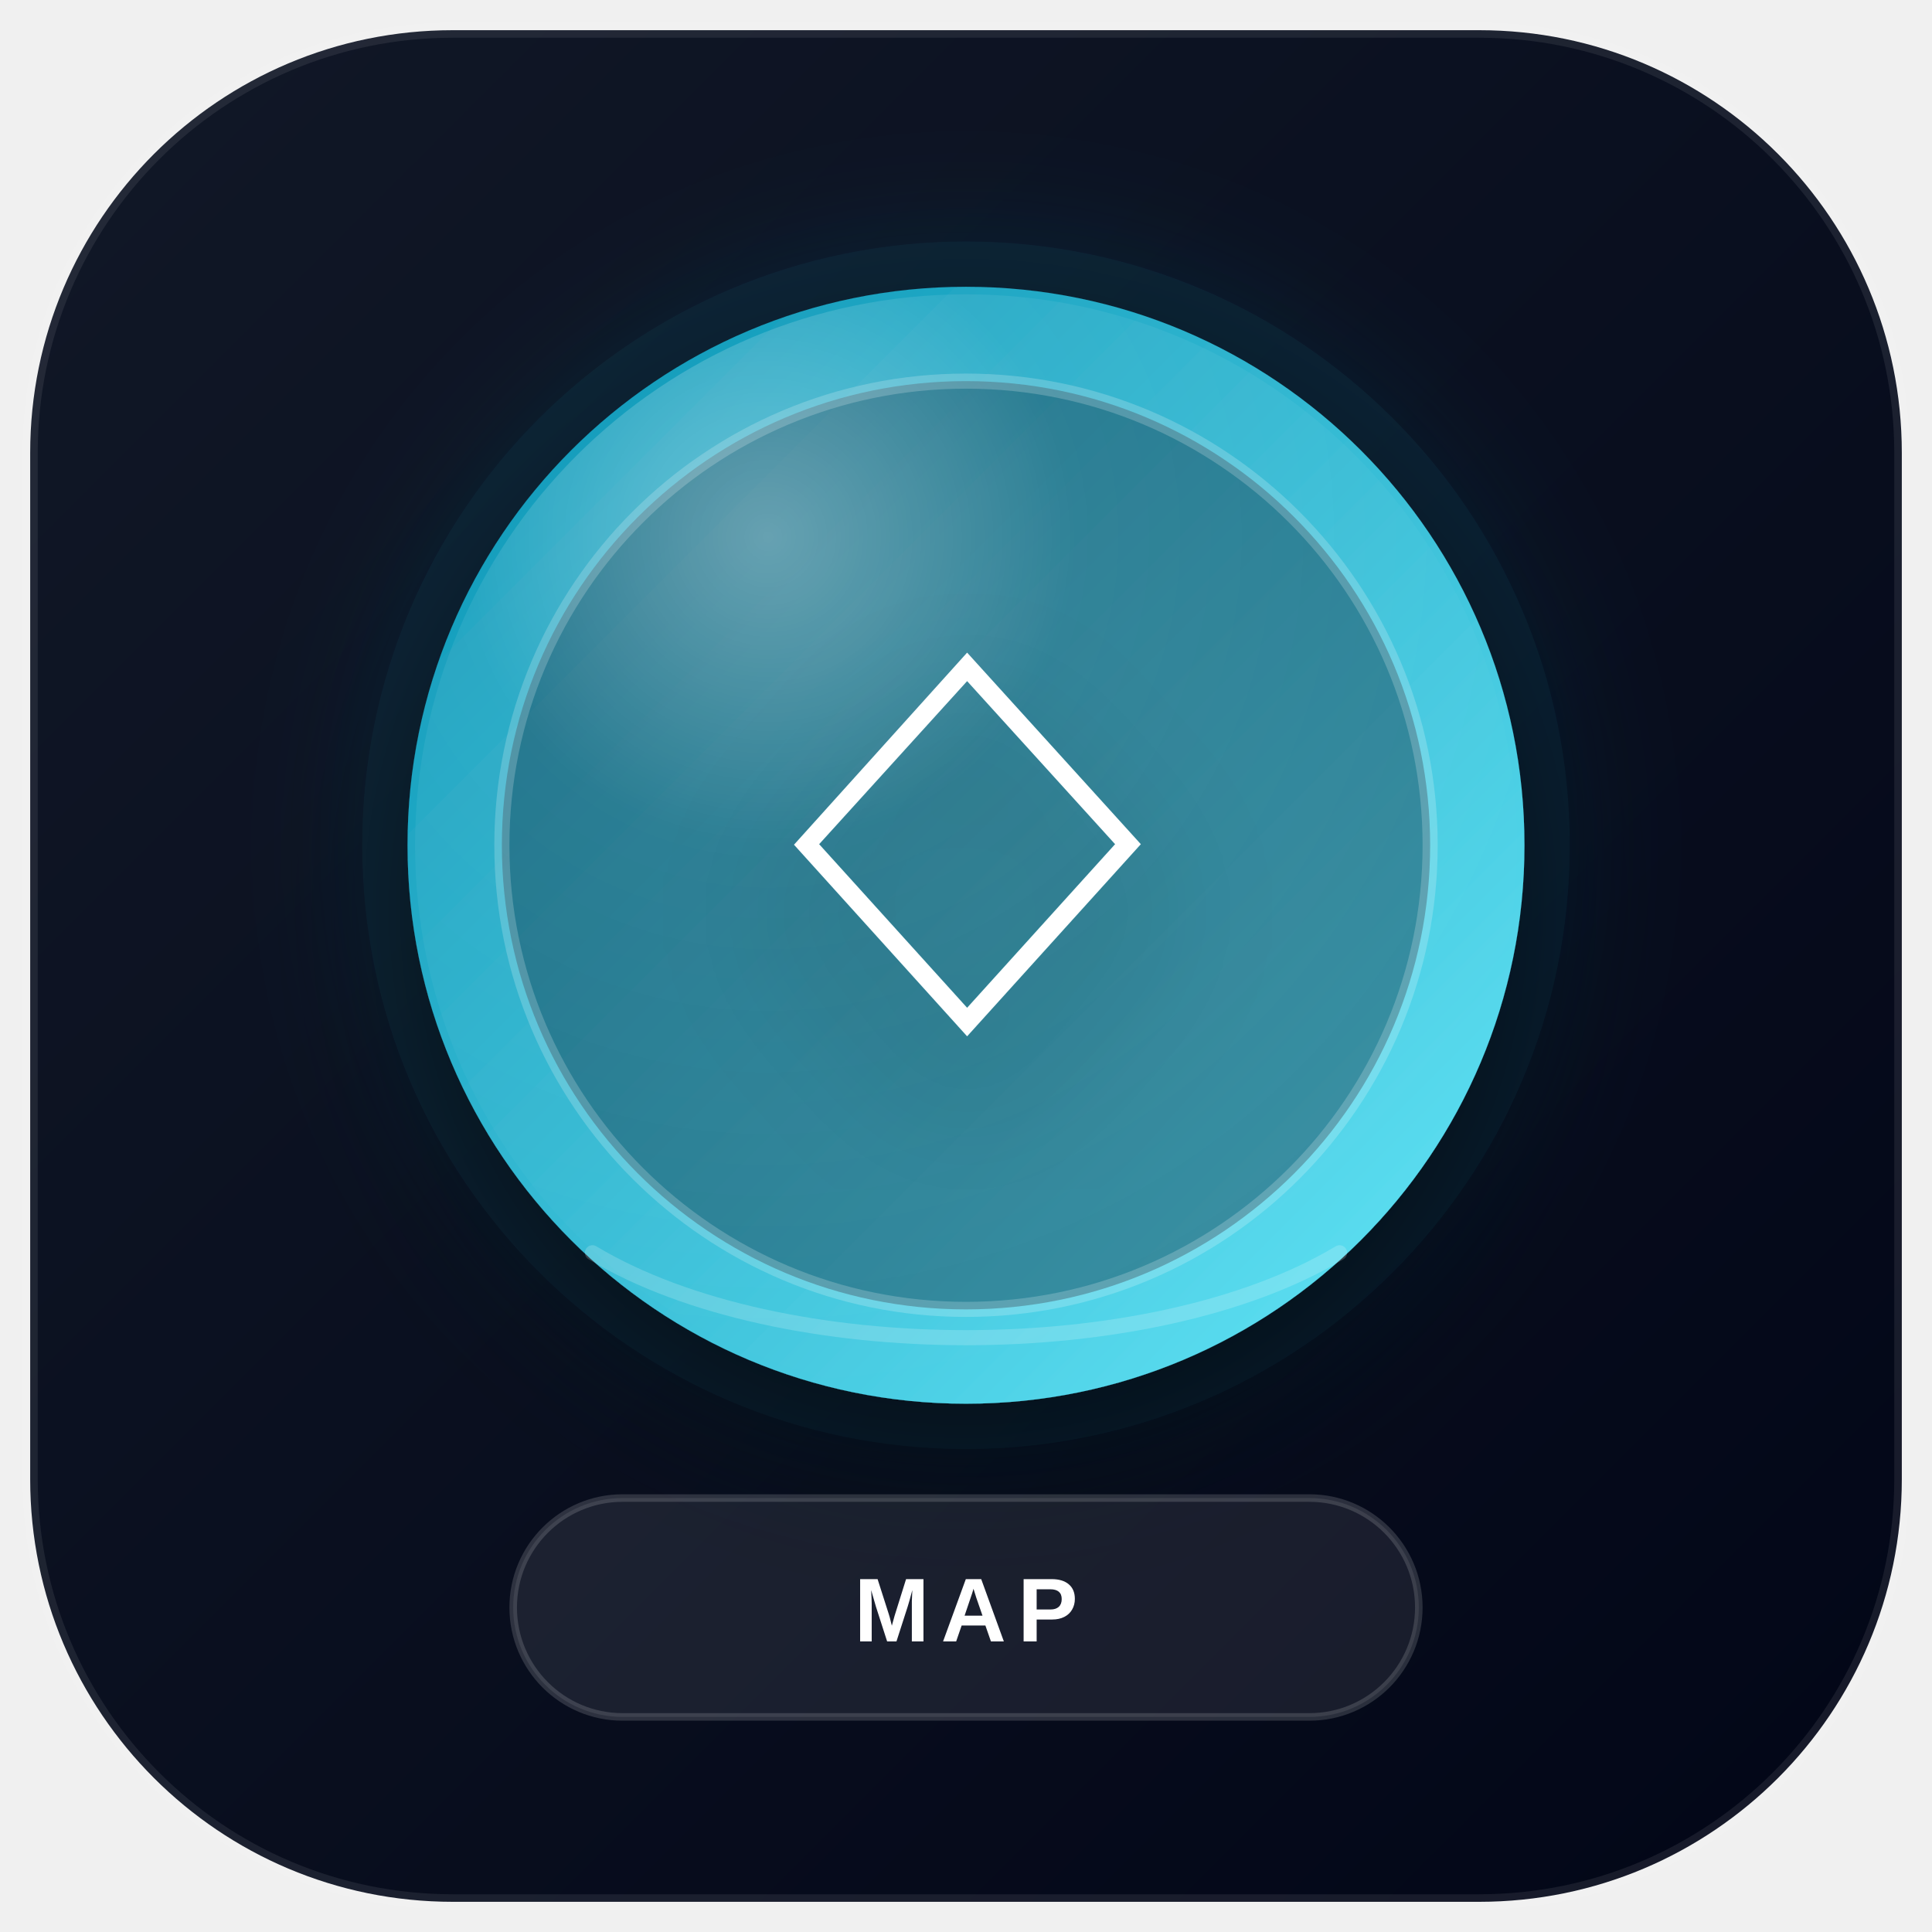
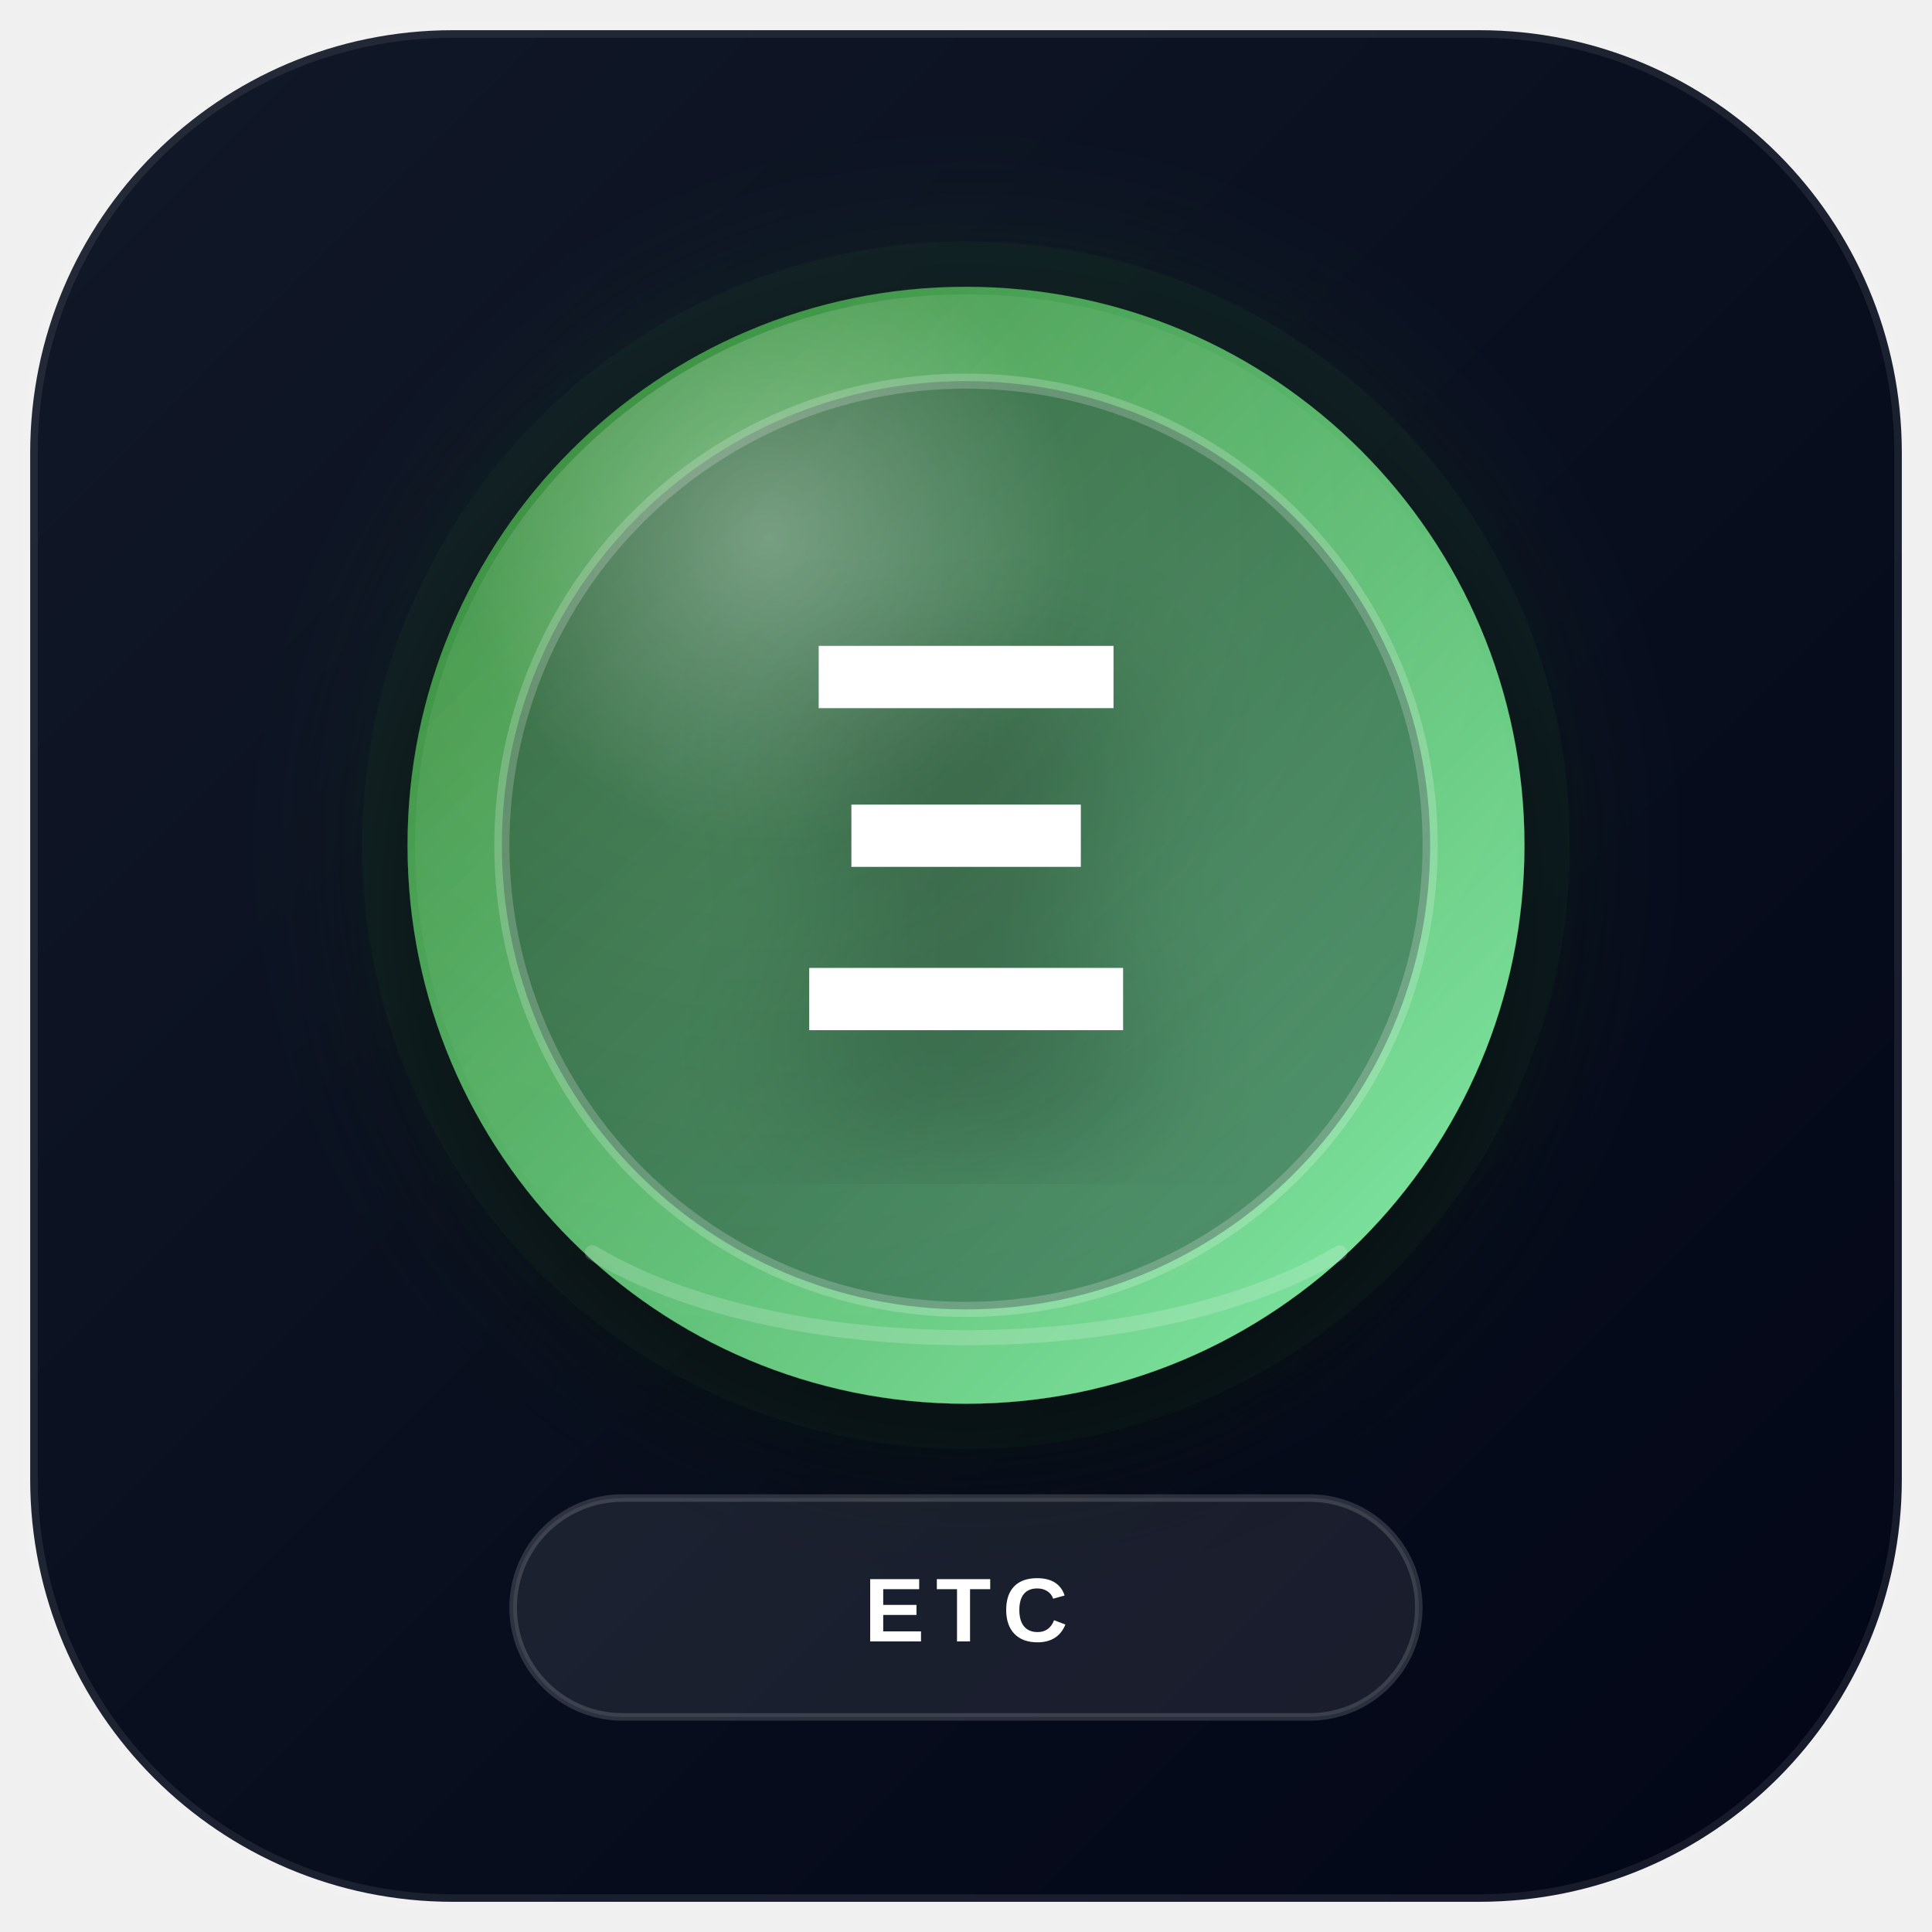
<svg xmlns="http://www.w3.org/2000/svg" viewBox="0 0 512 512" role="img">
  <defs>
    <linearGradient id="tile" x1="0" y1="0" x2="1" y2="1">
      <stop offset="0" stop-color="#111827" />
      <stop offset="1" stop-color="#020617" />
    </linearGradient>
    <linearGradient id="brand" x1="0" y1="0" x2="1" y2="1">
-       <stop offset="0" stop-color="#0891B2" />
-       <stop offset="1" stop-color="#67E8F9" />
+       <stop offset="0" stop-color="#328332" />
+       <stop offset="1" stop-color="#86EFAC" />
    </linearGradient>
    <radialGradient id="shine" cx="32%" cy="22%" r="78%">
      <stop offset="0" stop-color="#FFFFFF" stop-opacity=".34" />
      <stop offset=".36" stop-color="#FFFFFF" stop-opacity=".07" />
      <stop offset="1" stop-color="#FFFFFF" stop-opacity="0" />
    </radialGradient>
    <filter id="shadow" x="-40%" y="-40%" width="180%" height="180%">
      <feDropShadow dx="0" dy="18" stdDeviation="20" flood-color="#000000" flood-opacity=".48" />
    </filter>
    <filter id="glow" x="-40%" y="-40%" width="180%" height="180%">
      <feGaussianBlur stdDeviation="16" result="blur" />
      <feMerge>
        <feMergeNode in="blur" />
        <feMergeNode in="SourceGraphic" />
      </feMerge>
    </filter>
  </defs>
  <rect x="8" y="8" width="496" height="496" rx="112" fill="url(#tile)" stroke="#FFFFFF" stroke-opacity=".08" stroke-width="4" />
-   <circle cx="256" cy="224" r="160" fill="#0891B2" opacity=".14" filter="url(#glow)" />
+   <circle cx="256" cy="224" r="160" fill="#328332" opacity=".14" filter="url(#glow)" />
  <circle cx="256" cy="224" r="148" fill="url(#brand)" filter="url(#shadow)" />
  <circle cx="256" cy="224" r="123" fill="#07101F" fill-opacity=".36" stroke="#FFFFFF" stroke-opacity=".20" stroke-width="4" />
  <circle cx="256" cy="224" r="146" fill="url(#shine)" />
  <path d="M157 332 C207 362 305 362 355 332" fill="none" stroke="#FFFFFF" stroke-opacity=".18" stroke-width="4" stroke-linecap="round" />
-   <text x="256" y="273" text-anchor="middle" font-family="Arial,Helvetica,sans-serif" font-size="148" font-weight="800" fill="#FFFFFF" filter="url(#shadow)">◇</text>
+   <text x="256" y="273" text-anchor="middle" font-family="Arial,Helvetica,sans-serif" font-size="148" font-weight="800" fill="#FFFFFF" filter="url(#shadow)">Ξ</text>
  <rect x="136" y="397" width="240" height="58" rx="29" fill="#FFFFFF" fill-opacity=".08" stroke="#FFFFFF" stroke-opacity=".15" stroke-width="2" />
-   <text x="256" y="435" text-anchor="middle" font-family="Arial,Helvetica,sans-serif" font-size="24" font-weight="800" letter-spacing="3" fill="#FFFFFF">MAP</text>
+   <text x="256" y="435" text-anchor="middle" font-family="Arial,Helvetica,sans-serif" font-size="24" font-weight="800" letter-spacing="3" fill="#FFFFFF">ETC</text>
</svg>
